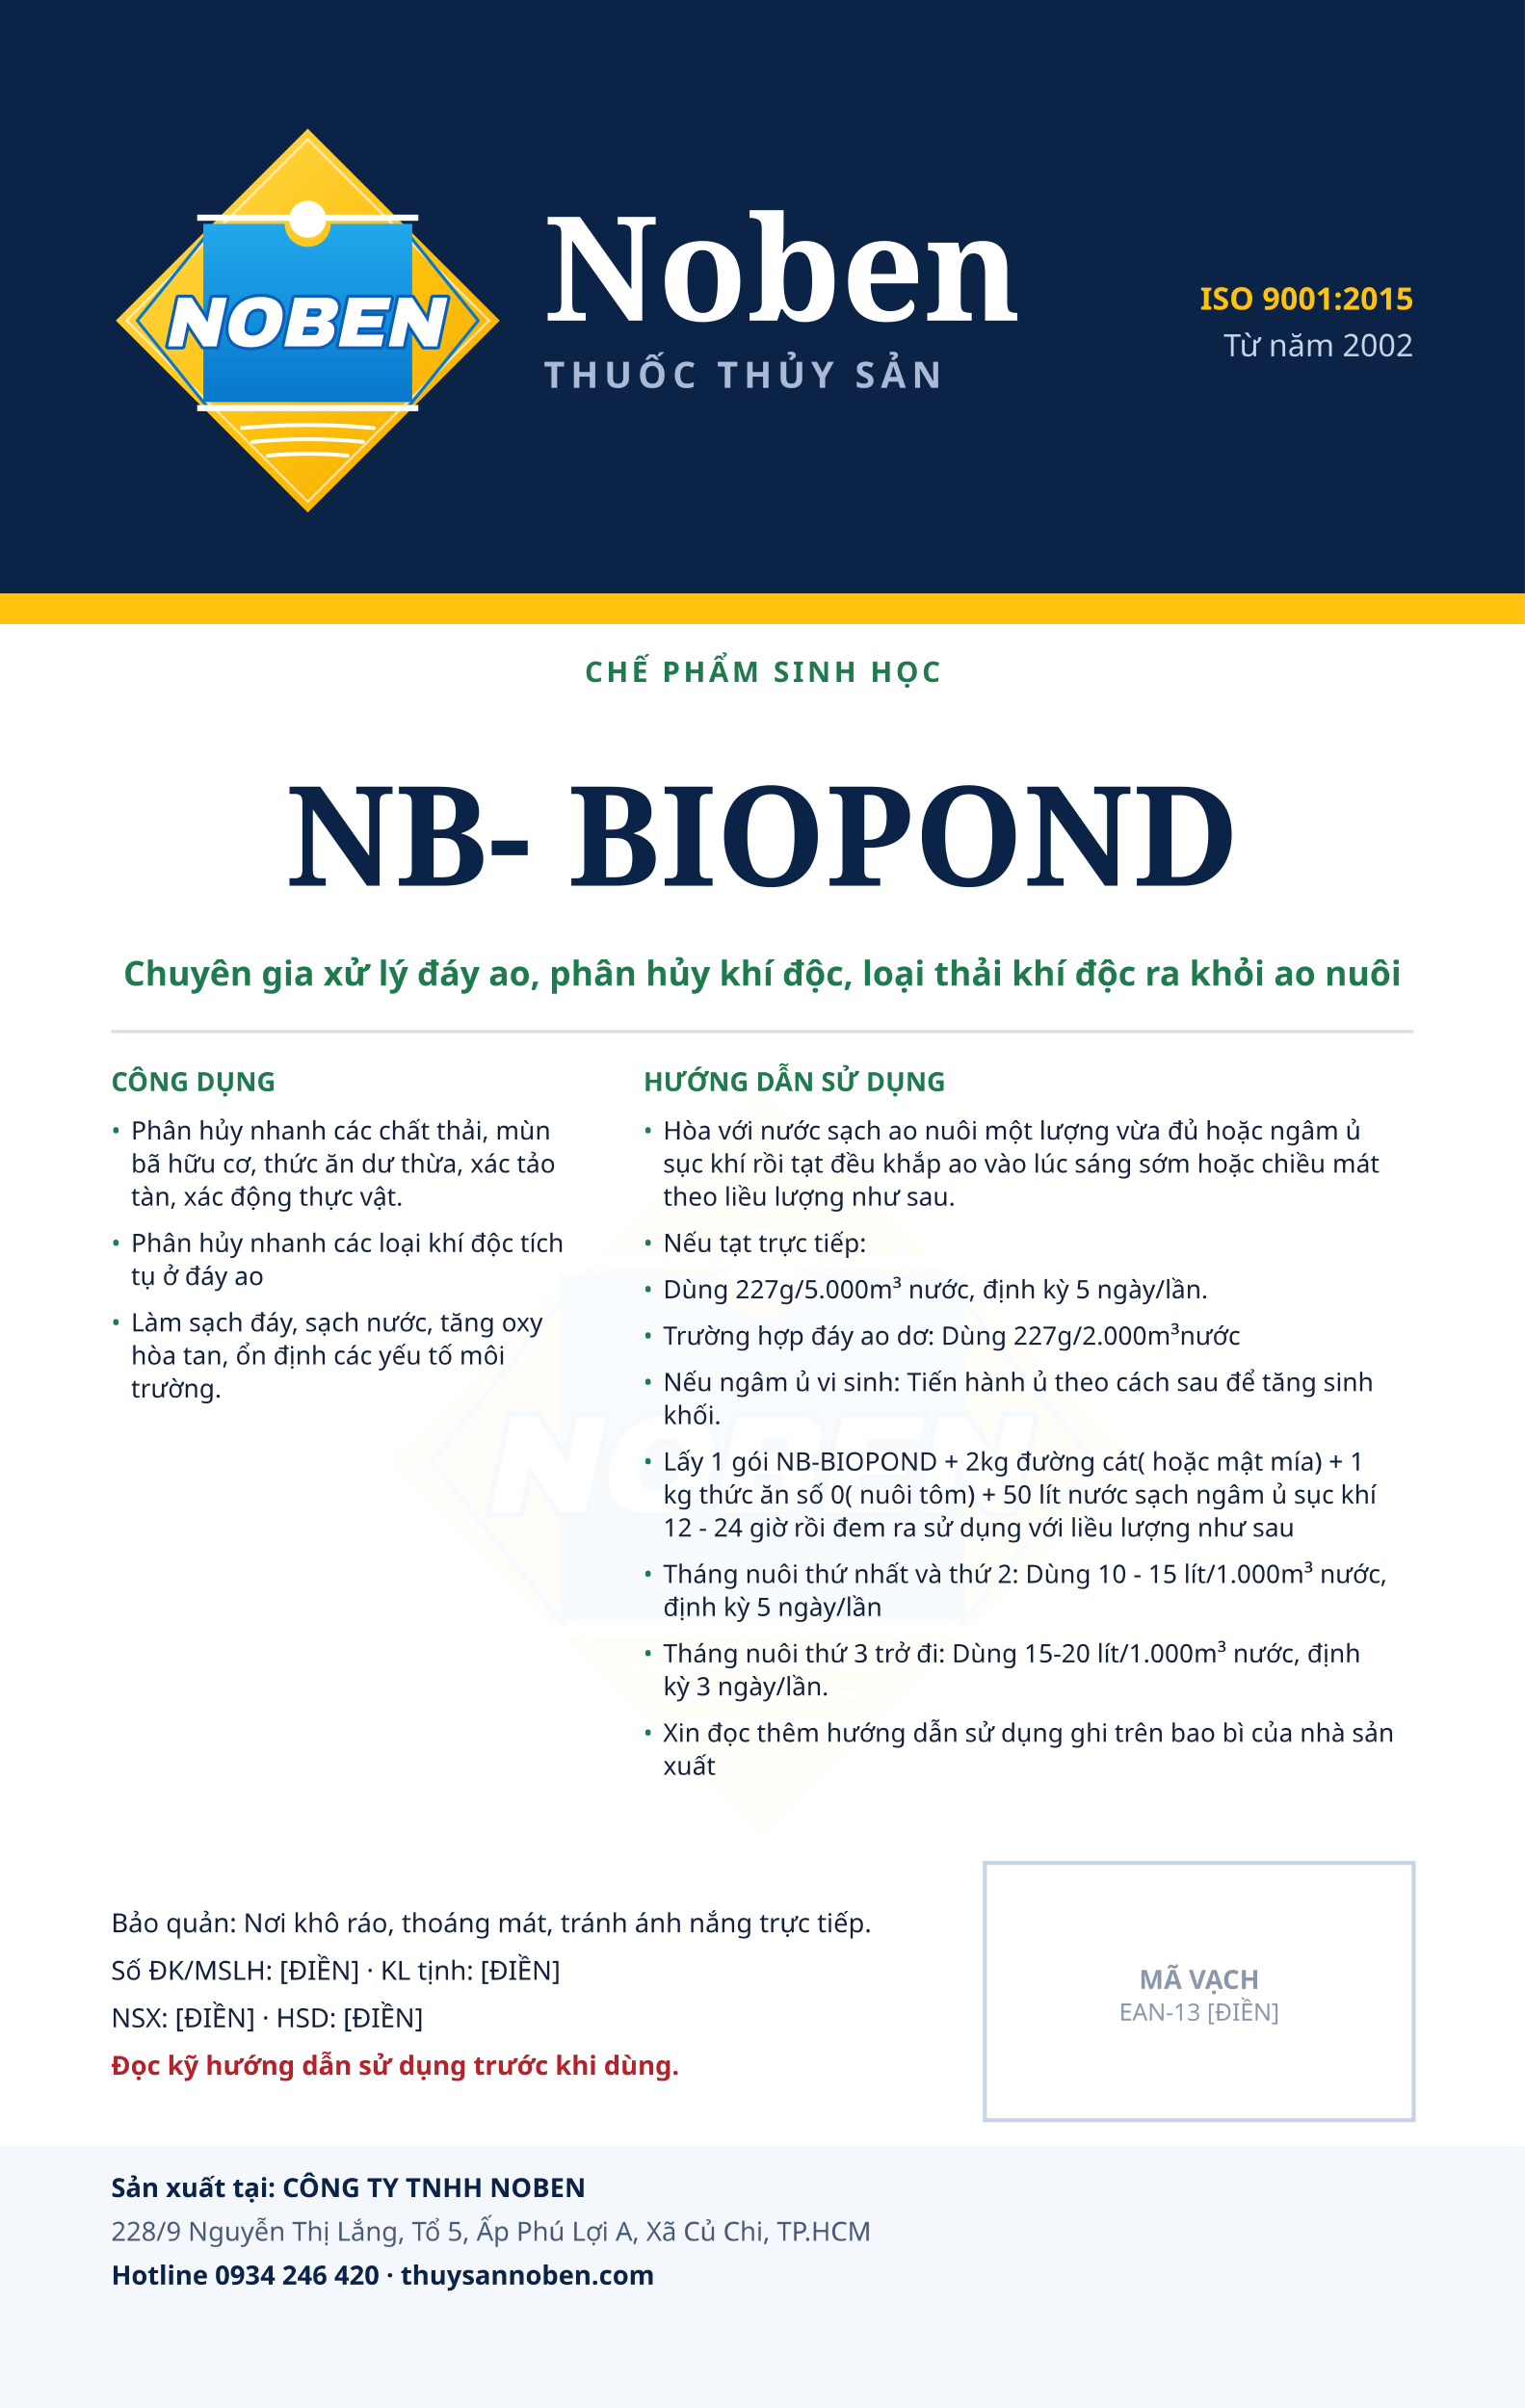
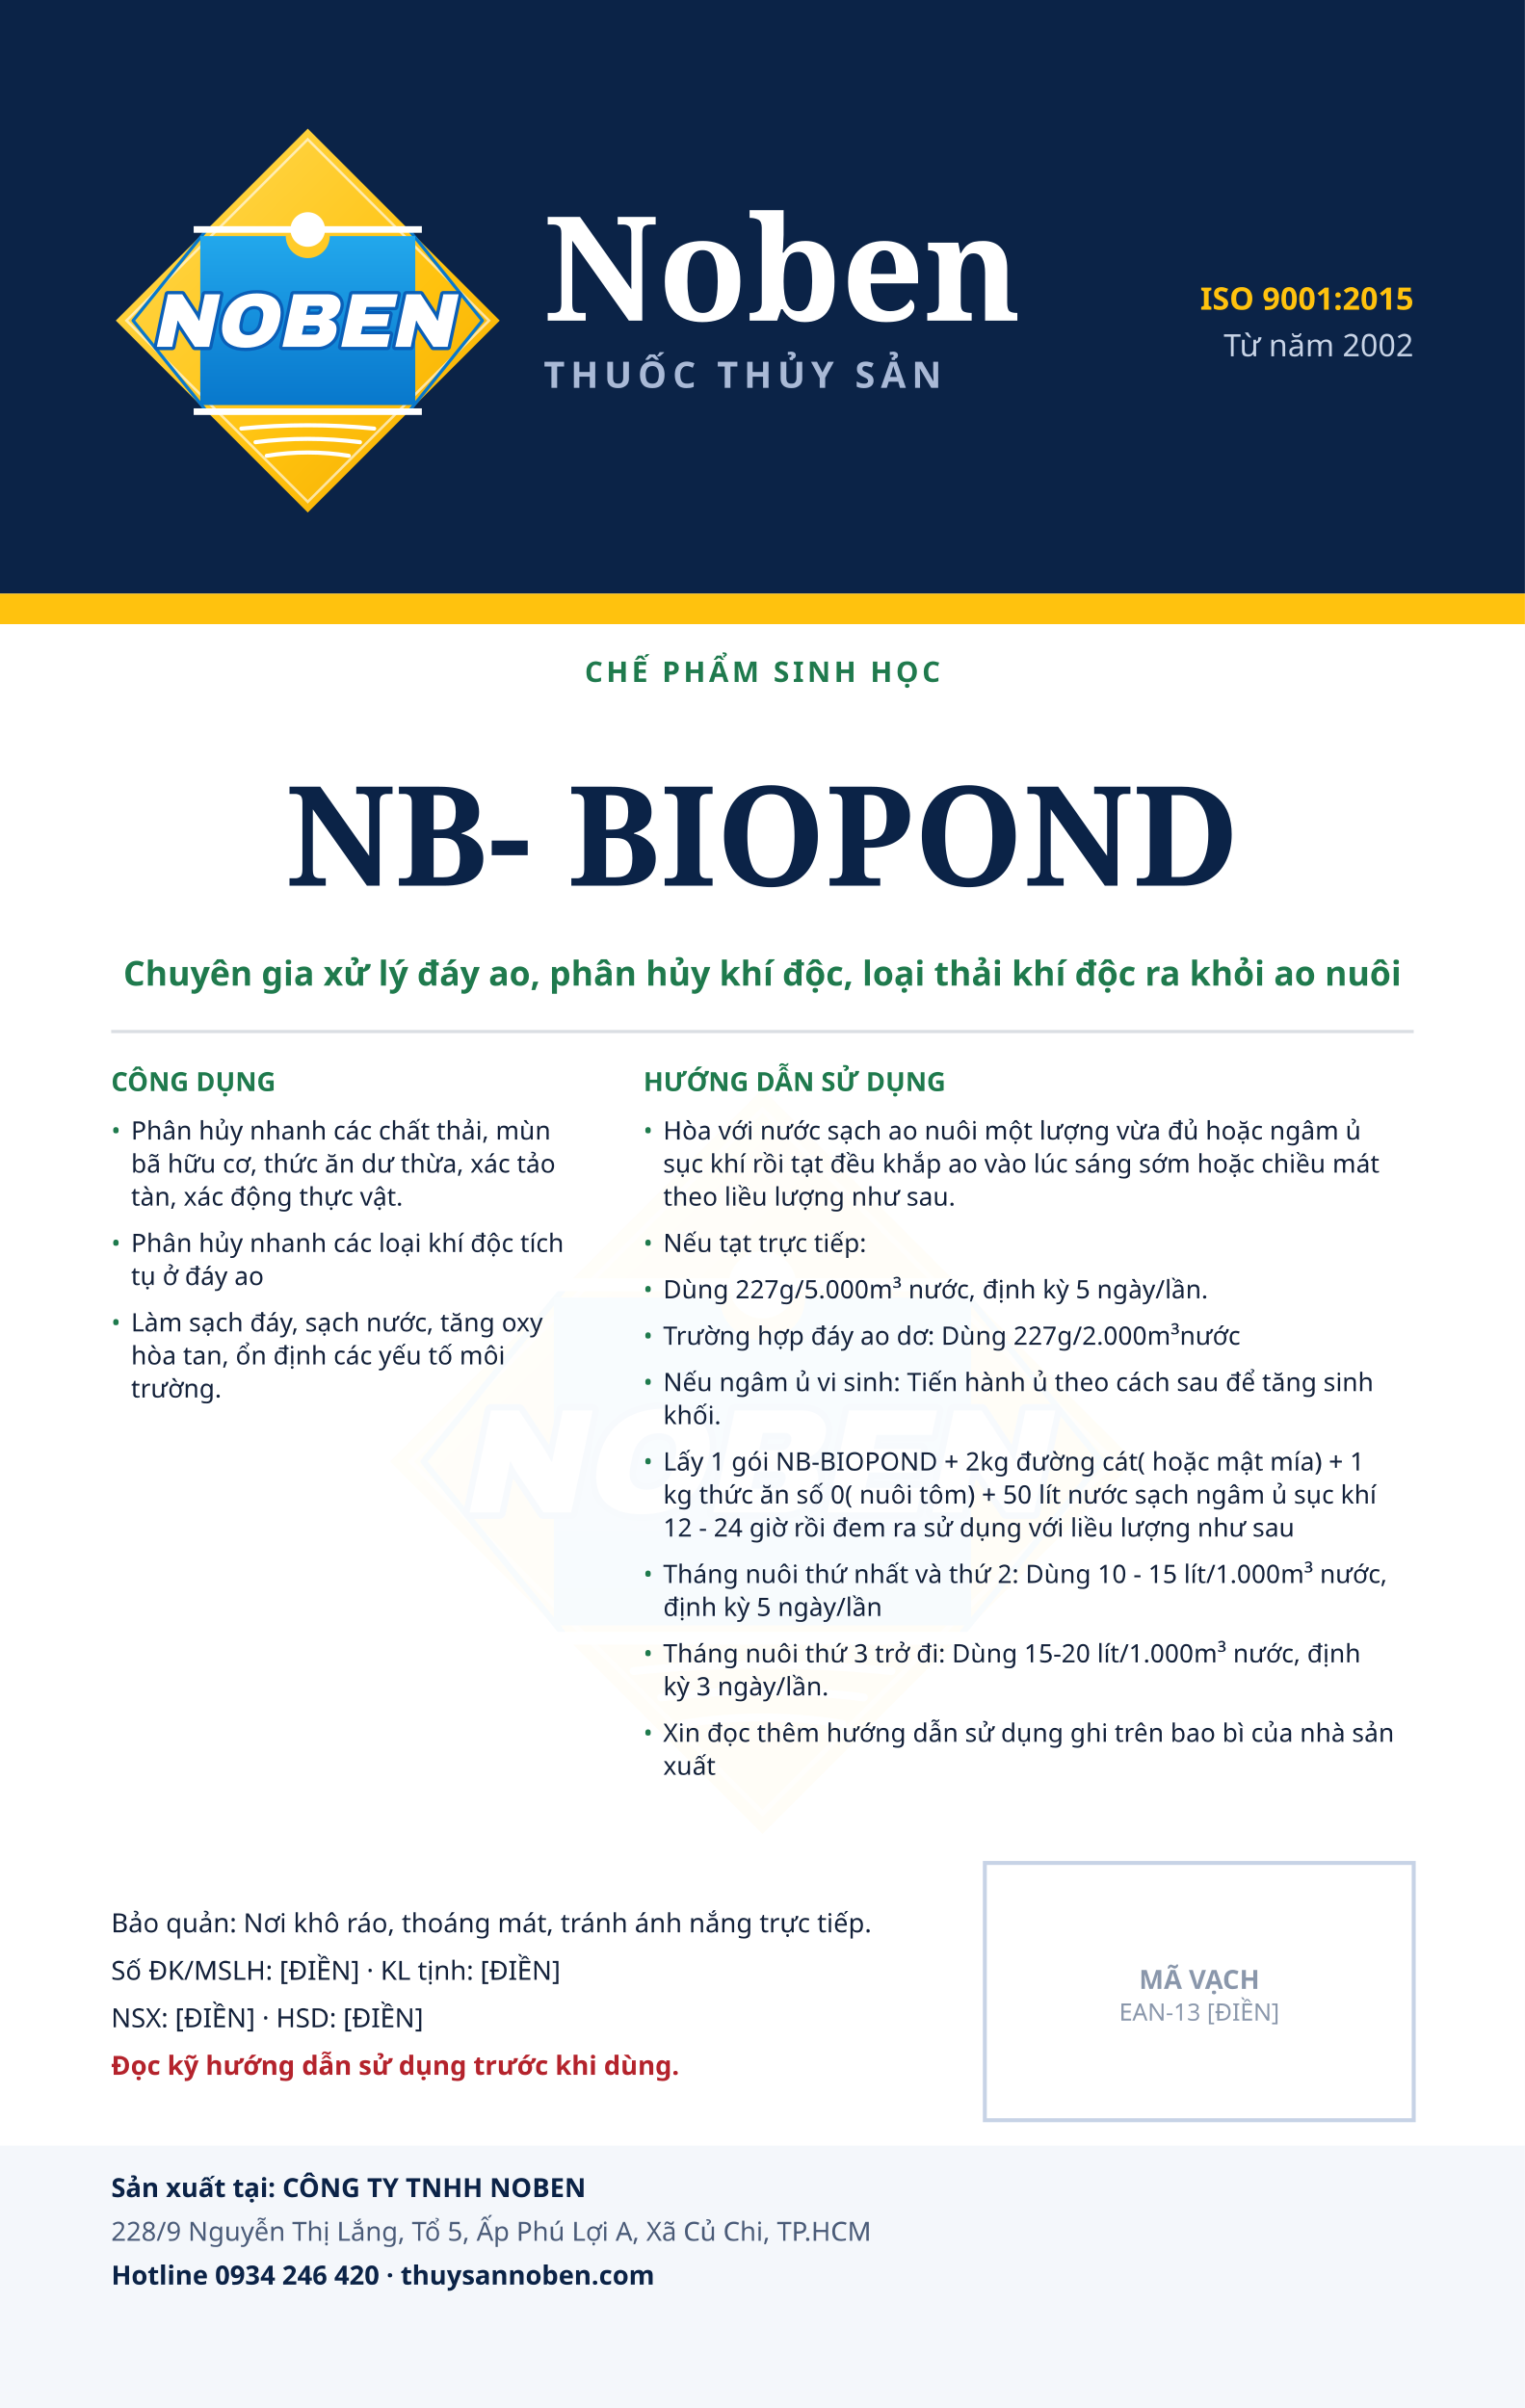
<svg xmlns="http://www.w3.org/2000/svg" xmlns:xlink="http://www.w3.org/1999/xlink" width="96mm" height="151.62mm" viewBox="-3 -3 96 151.62" data-trim="90 145.62" data-tran-le="3" data-an-toan="4">
  <defs>
    <clipPath id="nb-trang-giua">
      <rect x="0" y="36.29" width="90" height="95.81" />
    </clipPath>
  </defs>
  <g id="nen">
    <rect x="-3" y="-3" width="96" height="151.62" fill="#ffffff" />
    <rect x="-3" y="132.1" width="96" height="16.52" fill="#f4f7fb" />
    <g opacity="0.035" clip-path="url(#nb-trang-giua)">
      <use href="#nb-mark-art" xlink:href="#nb-mark-art" transform="translate(20.99 65.01) scale(0.0938)" />
    </g>
  </g>
  <g id="dai-thuong-hieu" data-khung="31.23 0 54.77 34.38">
    <rect x="-3" y="-3" width="96" height="37.38" fill="#0b2347" />
    <rect x="-3" y="34.38" width="96" height="1.92" fill="#ffc20e" />
    <text font-family="'Playfair Display ExtraBold', 'Playfair Display', serif" font-weight="800" font-size="9.14" fill="#ffffff" x="31.23" y="17.19">Noben</text>
    <text font-family="'Be Vietnam Pro SemiBold', 'Be Vietnam Pro', sans-serif" font-weight="600" font-size="2.29" fill="#a9b9d6" letter-spacing="0.37" x="31.23" y="21.42">THUỐC THỦY SẢN</text>
    <text font-family="'Be Vietnam Pro SemiBold', 'Be Vietnam Pro', sans-serif" font-weight="600" font-size="1.96" fill="#ffc20e" text-anchor="end" x="86" y="16.5">ISO 9001:2015</text>
    <text font-family="'Be Vietnam Pro', sans-serif" font-weight="400" font-size="1.96" fill="#c7d3e6" text-anchor="end" x="86" y="19.44">Từ năm 2002</text>
  </g>
  <g id="logo">
    <g transform="translate(4 4.81) scale(0.04834)">
      <g id="nb-mark-art">
        <defs>
          <linearGradient id="nb-g" x1="0" y1="0" x2="1" y2="1">
            <stop offset="0" stop-color="#ffdb57" />
-             <stop offset=".55" stop-color="#ffc20e" />
+             <stop offset=".618" stop-color="#ffc20e" />
            <stop offset="1" stop-color="#f2a900" />
          </linearGradient>
          <linearGradient id="nb-b" x1="0" y1="0" x2="0" y2="1">
            <stop offset="0" stop-color="#22a8ec" />
+             <stop offset=".618" stop-color="#1289d8" />
            <stop offset="1" stop-color="#0878cc" />
          </linearGradient>
        </defs>
        <path d="M256 6 L506 256 L256 506 L6 256 Z" fill="url(#nb-g)" />
-         <path d="M256 20 L492 256 L256 492 L20 256 Z" fill="none" stroke="#fff" stroke-opacity=".6" stroke-width="3" />
-         <path d="M384 140 L478 256 L384 372 M128 140 L34 256 L128 372" fill="none" stroke="#0878cc" stroke-width="4" stroke-linejoin="round" stroke-linecap="round" />
-         <path d="M112 122 H400 M112 370 H400" stroke="#fff" stroke-width="8" />
-         <path d="M120 130 H226 A30 30 0 0 0 286 130 H392 V362 H120 Z" fill="url(#nb-b)" />
-         <circle cx="256" cy="124" r="24" fill="#fff" />
-         <g transform="translate(67.4 289.6)">
-           <path d="M6.808 0.0 20.1 -63.296H37.396L52.312 -40.572Q52.947 -39.652 53.96 -37.904Q54.973 -36.156 56.022 -34.362Q57.071 -32.568 57.575 -31.464L58.074 -31.648Q58.523 -34.224 59.054 -36.754Q59.586 -39.284 59.856 -40.572L64.628 -63.296H83.12L69.828 0.0H52.624L35.765 -25.3Q34.587 -27.14 33.802 -28.658Q33.017 -30.176 32.295 -31.556L31.796 -31.372Q31.521 -29.624 31.154 -27.876Q30.787 -26.128 30.613 -25.3L25.3 0.0Z M113.676 1.104Q102.912 1.104 96.049 -2.576Q89.186 -6.256 86.674 -13.57Q84.162 -20.884 86.422 -31.648Q88.702 -42.504 94.276 -49.772Q99.85 -57.04 108.259 -60.72Q116.668 -64.4 127.432 -64.4Q138.288 -64.4 145.151 -60.72Q152.014 -57.04 154.536 -49.772Q157.058 -42.504 154.778 -31.648Q152.518 -20.884 146.934 -13.57Q141.35 -6.256 132.941 -2.576Q124.532 1.104 113.676 1.104ZM116.864 -14.076Q120.176 -14.076 122.928 -15.134Q125.68 -16.192 127.788 -18.124Q129.896 -20.056 131.294 -22.77Q132.692 -25.484 133.368 -28.704L134.604 -34.592Q135.281 -37.812 135.022 -40.526Q134.764 -43.24 133.468 -45.172Q132.172 -47.104 129.864 -48.162Q127.556 -49.22 124.244 -49.22Q120.932 -49.22 118.18 -48.162Q115.428 -47.104 113.366 -45.172Q111.304 -43.24 109.906 -40.526Q108.509 -37.812 107.832 -34.592L106.596 -28.704Q105.92 -25.484 106.178 -22.77Q106.436 -20.056 107.686 -18.124Q108.936 -16.192 111.244 -15.134Q113.552 -14.076 116.864 -14.076Z M158.08 0.0 171.372 -63.296H213.508Q218.292 -63.296 221.833 -61.318Q225.373 -59.34 227.031 -55.844Q228.689 -52.348 227.723 -47.748Q226.757 -43.148 224.667 -40.204Q222.577 -37.26 219.827 -35.558Q217.078 -33.856 214.052 -33.028L213.975 -32.66Q217.132 -31.924 219.469 -30.13Q221.807 -28.336 222.786 -25.116Q223.766 -21.896 222.704 -16.836Q221.641 -11.776 218.365 -8.004Q215.089 -4.232 210.504 -2.116Q205.92 0.0 200.768 0.0ZM181.503 -14.72H196.959Q199.075 -14.72 200.672 -16.192Q202.269 -17.664 202.888 -20.608Q203.177 -21.988 202.821 -23.138Q202.464 -24.288 201.542 -24.932Q200.619 -25.576 199.239 -25.576H183.783ZM186.526 -38.64H200.51Q201.982 -38.64 203.139 -39.33Q204.296 -40.02 205.165 -41.308Q206.033 -42.596 206.439 -44.528Q206.864 -46.552 205.783 -47.978Q204.703 -49.404 202.771 -49.404H188.787Z M228.932 0.0 242.224 -63.296H296.964L293.776 -48.116H259.368L257.533 -39.376H286.973L283.92 -24.84H254.48L252.452 -15.18H287.504L284.316 0.0Z M294.08 0.0 307.372 -63.296H324.668L339.584 -40.572Q340.219 -39.652 341.232 -37.904Q342.245 -36.156 343.294 -34.362Q344.343 -32.568 344.847 -31.464L345.346 -31.648Q345.795 -34.224 346.326 -36.754Q346.858 -39.284 347.128 -40.572L351.9 -63.296H370.392L357.1 0.0H339.896L323.037 -25.3Q321.859 -27.14 321.074 -28.658Q320.289 -30.176 319.567 -31.556L319.068 -31.372Q318.793 -29.624 318.426 -27.876Q318.059 -26.128 317.885 -25.3L312.572 0.0Z" fill="none" stroke="#0a5fb8" stroke-width="8" stroke-linejoin="round" />
+         <path d="M256 19.93 L492.07 256 L256 492.07 L19.93 256 Z" fill="none" stroke="#fff" stroke-opacity=".618" stroke-width="3.29" />
+         <path d="M387.36 137.36 L483.46 256 L387.36 374.64 M124.64 137.36 L28.54 256 L124.64 374.64" fill="none" stroke="#0878cc" stroke-width="4.18" stroke-linejoin="round" stroke-linecap="round" />
+         <path d="M107.42 137.36 H404.58 M107.42 374.64 H404.58" stroke="#fff" stroke-width="8.61" />
+         <path d="M116.03 145.97 H227.33 A28.67 28.67 0 0 0 284.67 145.97 H395.97 V366.03 H116.03 Z" fill="url(#nb-b)" />
+         <circle cx="256" cy="137.36" r="22.54" fill="#fff" />
+         <g transform="translate(52.1 290.22) scale(1.08111)">
+           <path d="M6.808 0.0 20.1 -63.296H37.396L52.312 -40.572Q52.947 -39.652 53.96 -37.904Q54.973 -36.156 56.022 -34.362Q57.071 -32.568 57.575 -31.464L58.074 -31.648Q58.523 -34.224 59.054 -36.754Q59.586 -39.284 59.856 -40.572L64.628 -63.296H83.12L69.828 0.0H52.624L35.765 -25.3Q34.587 -27.14 33.802 -28.658Q33.017 -30.176 32.295 -31.556L31.796 -31.372Q31.521 -29.624 31.154 -27.876Q30.787 -26.128 30.613 -25.3L25.3 0.0Z M113.676 1.104Q102.912 1.104 96.049 -2.576Q89.186 -6.256 86.674 -13.57Q84.162 -20.884 86.422 -31.648Q88.702 -42.504 94.276 -49.772Q99.85 -57.04 108.259 -60.72Q116.668 -64.4 127.432 -64.4Q138.288 -64.4 145.151 -60.72Q152.014 -57.04 154.536 -49.772Q157.058 -42.504 154.778 -31.648Q152.518 -20.884 146.934 -13.57Q141.35 -6.256 132.941 -2.576Q124.532 1.104 113.676 1.104ZM116.864 -14.076Q120.176 -14.076 122.928 -15.134Q125.68 -16.192 127.788 -18.124Q129.896 -20.056 131.294 -22.77Q132.692 -25.484 133.368 -28.704L134.604 -34.592Q135.281 -37.812 135.022 -40.526Q134.764 -43.24 133.468 -45.172Q132.172 -47.104 129.864 -48.162Q127.556 -49.22 124.244 -49.22Q120.932 -49.22 118.18 -48.162Q115.428 -47.104 113.366 -45.172Q111.304 -43.24 109.906 -40.526Q108.509 -37.812 107.832 -34.592L106.596 -28.704Q105.92 -25.484 106.178 -22.77Q106.436 -20.056 107.686 -18.124Q108.936 -16.192 111.244 -15.134Q113.552 -14.076 116.864 -14.076Z M158.08 0.0 171.372 -63.296H213.508Q218.292 -63.296 221.833 -61.318Q225.373 -59.34 227.031 -55.844Q228.689 -52.348 227.723 -47.748Q226.757 -43.148 224.667 -40.204Q222.577 -37.26 219.827 -35.558Q217.078 -33.856 214.052 -33.028L213.975 -32.66Q217.132 -31.924 219.469 -30.13Q221.807 -28.336 222.786 -25.116Q223.766 -21.896 222.704 -16.836Q221.641 -11.776 218.365 -8.004Q215.089 -4.232 210.504 -2.116Q205.92 0.0 200.768 0.0ZM181.503 -14.72H196.959Q199.075 -14.72 200.672 -16.192Q202.269 -17.664 202.888 -20.608Q203.177 -21.988 202.821 -23.138Q202.464 -24.288 201.542 -24.932Q200.619 -25.576 199.239 -25.576H183.783ZM186.526 -38.64H200.51Q201.982 -38.64 203.139 -39.33Q204.296 -40.02 205.165 -41.308Q206.033 -42.596 206.439 -44.528Q206.864 -46.552 205.783 -47.978Q204.703 -49.404 202.771 -49.404H188.787Z M228.932 0.0 242.224 -63.296H296.964L293.776 -48.116H259.368L257.533 -39.376H286.973L283.92 -24.84H254.48L252.452 -15.18H287.504L284.316 0.0Z M294.08 0.0 307.372 -63.296H324.668L339.584 -40.572Q340.219 -39.652 341.232 -37.904Q342.245 -36.156 343.294 -34.362Q344.343 -32.568 344.847 -31.464L345.346 -31.648Q345.795 -34.224 346.326 -36.754Q346.858 -39.284 347.128 -40.572L351.9 -63.296H370.392L357.1 0.0H339.896L323.037 -25.3Q321.859 -27.14 321.074 -28.658Q320.289 -30.176 319.567 -31.556L319.068 -31.372Q318.793 -29.624 318.426 -27.876Q318.059 -26.128 317.885 -25.3L312.572 0.0Z" fill="none" stroke="#0a5fb8" stroke-width="7.96" stroke-linejoin="round" />
          <path d="M6.808 0.0 20.1 -63.296H37.396L52.312 -40.572Q52.947 -39.652 53.96 -37.904Q54.973 -36.156 56.022 -34.362Q57.071 -32.568 57.575 -31.464L58.074 -31.648Q58.523 -34.224 59.054 -36.754Q59.586 -39.284 59.856 -40.572L64.628 -63.296H83.12L69.828 0.0H52.624L35.765 -25.3Q34.587 -27.14 33.802 -28.658Q33.017 -30.176 32.295 -31.556L31.796 -31.372Q31.521 -29.624 31.154 -27.876Q30.787 -26.128 30.613 -25.3L25.3 0.0Z M113.676 1.104Q102.912 1.104 96.049 -2.576Q89.186 -6.256 86.674 -13.57Q84.162 -20.884 86.422 -31.648Q88.702 -42.504 94.276 -49.772Q99.85 -57.04 108.259 -60.72Q116.668 -64.4 127.432 -64.4Q138.288 -64.4 145.151 -60.72Q152.014 -57.04 154.536 -49.772Q157.058 -42.504 154.778 -31.648Q152.518 -20.884 146.934 -13.57Q141.35 -6.256 132.941 -2.576Q124.532 1.104 113.676 1.104ZM116.864 -14.076Q120.176 -14.076 122.928 -15.134Q125.68 -16.192 127.788 -18.124Q129.896 -20.056 131.294 -22.77Q132.692 -25.484 133.368 -28.704L134.604 -34.592Q135.281 -37.812 135.022 -40.526Q134.764 -43.24 133.468 -45.172Q132.172 -47.104 129.864 -48.162Q127.556 -49.22 124.244 -49.22Q120.932 -49.22 118.18 -48.162Q115.428 -47.104 113.366 -45.172Q111.304 -43.24 109.906 -40.526Q108.509 -37.812 107.832 -34.592L106.596 -28.704Q105.92 -25.484 106.178 -22.77Q106.436 -20.056 107.686 -18.124Q108.936 -16.192 111.244 -15.134Q113.552 -14.076 116.864 -14.076Z M158.08 0.0 171.372 -63.296H213.508Q218.292 -63.296 221.833 -61.318Q225.373 -59.34 227.031 -55.844Q228.689 -52.348 227.723 -47.748Q226.757 -43.148 224.667 -40.204Q222.577 -37.26 219.827 -35.558Q217.078 -33.856 214.052 -33.028L213.975 -32.66Q217.132 -31.924 219.469 -30.13Q221.807 -28.336 222.786 -25.116Q223.766 -21.896 222.704 -16.836Q221.641 -11.776 218.365 -8.004Q215.089 -4.232 210.504 -2.116Q205.92 0.0 200.768 0.0ZM181.503 -14.72H196.959Q199.075 -14.72 200.672 -16.192Q202.269 -17.664 202.888 -20.608Q203.177 -21.988 202.821 -23.138Q202.464 -24.288 201.542 -24.932Q200.619 -25.576 199.239 -25.576H183.783ZM186.526 -38.64H200.51Q201.982 -38.64 203.139 -39.33Q204.296 -40.02 205.165 -41.308Q206.033 -42.596 206.439 -44.528Q206.864 -46.552 205.783 -47.978Q204.703 -49.404 202.771 -49.404H188.787Z M228.932 0.0 242.224 -63.296H296.964L293.776 -48.116H259.368L257.533 -39.376H286.973L283.92 -24.84H254.48L252.452 -15.18H287.504L284.316 0.0Z M294.08 0.0 307.372 -63.296H324.668L339.584 -40.572Q340.219 -39.652 341.232 -37.904Q342.245 -36.156 343.294 -34.362Q344.343 -32.568 344.847 -31.464L345.346 -31.648Q345.795 -34.224 346.326 -36.754Q346.858 -39.284 347.128 -40.572L351.9 -63.296H370.392L357.1 0.0H339.896L323.037 -25.3Q321.859 -27.14 321.074 -28.658Q320.289 -30.176 319.567 -31.556L319.068 -31.372Q318.793 -29.624 318.426 -27.876Q318.059 -26.128 317.885 -25.3L312.572 0.0Z" fill="#fff" />
        </g>
-         <path d="M170 396 Q256 388 342 396 M184 414 Q256 407 328 414 M204 432 Q256 427 308 432" fill="none" stroke="#fff" stroke-width="5" stroke-linecap="round" />
+         <path d="M169.5 396.67 Q256 388.06 342.5 396.67 M188 414.39 Q256 405.78 324 414.39 M202.54 432.12 Q256 423.5 309.46 432.12" fill="none" stroke="#fff" stroke-width="5.32" stroke-linecap="round" />
      </g>
    </g>
  </g>
  <g id="ten-san-pham" data-khung="4 36.29 82 27.45">
    <text font-family="'Be Vietnam Pro SemiBold', 'Be Vietnam Pro', sans-serif" font-weight="600" font-size="1.8" fill="#1f7a4d" text-anchor="middle" letter-spacing="0.22">
      <tspan x="45" y="39.94">CHẾ PHẨM SINH HỌC</tspan>
    </text>
    <text font-family="'Playfair Display ExtraBold', 'Playfair Display', serif" font-weight="800" font-size="8.74" fill="#0b2347" text-anchor="middle">
      <tspan x="45" y="52.77">NB- BIOPOND</tspan>
    </text>
    <text font-family="'Be Vietnam Pro SemiBold', 'Be Vietnam Pro', sans-serif" font-weight="600" font-size="2.16" fill="#1f7a4d" text-anchor="middle">
      <tspan x="45" y="59.06">Chuyên gia xử lý đáy ao, phân hủy khí độc, loại thải khí độc ra khỏi ao nuôi</tspan>
    </text>
  </g>
  <g id="cong-dung" data-khung="4 63.74 29.98 21.68">
    <line x1="4" y1="61.95" x2="86" y2="61.95" stroke="#0b2347" stroke-opacity="0.15" stroke-width="0.2" />
    <text font-family="'Be Vietnam Pro SemiBold', 'Be Vietnam Pro', sans-serif" font-weight="600" font-size="1.66" fill="#1f7a4d">
      <tspan x="4" y="65.7">CÔNG DỤNG</tspan>
    </text>
    <text font-family="'Be Vietnam Pro', sans-serif" font-weight="400" font-size="1.6" fill="#1f7a4d" x="4" y="68.75">•</text>
    <text font-family="'Be Vietnam Pro', sans-serif" font-weight="400" font-size="1.6" fill="#13213a">
      <tspan x="5.25" y="68.75">Phân hủy nhanh các chất thải, mùn</tspan>
      <tspan x="5.25" y="70.83">bã hữu cơ, thức ăn dư thừa, xác tảo</tspan>
      <tspan x="5.25" y="72.91">tàn, xác động thực vật.</tspan>
    </text>
    <text font-family="'Be Vietnam Pro', sans-serif" font-weight="400" font-size="1.6" fill="#1f7a4d" x="4" y="75.83">•</text>
    <text font-family="'Be Vietnam Pro', sans-serif" font-weight="400" font-size="1.6" fill="#13213a">
      <tspan x="5.25" y="75.83">Phân hủy nhanh các loại khí độc tích</tspan>
      <tspan x="5.25" y="77.91">tụ ở đáy ao</tspan>
    </text>
    <text font-family="'Be Vietnam Pro', sans-serif" font-weight="400" font-size="1.6" fill="#1f7a4d" x="4" y="80.83">•</text>
    <text font-family="'Be Vietnam Pro', sans-serif" font-weight="400" font-size="1.6" fill="#13213a">
      <tspan x="5.25" y="80.83">Làm sạch đáy, sạch nước, tăng oxy</tspan>
      <tspan x="5.25" y="82.91">hòa tan, ổn định các yếu tố môi</tspan>
      <tspan x="5.25" y="84.99">trường.</tspan>
    </text>
  </g>
  <g id="huong-dan" data-khung="37.5 63.74 48.5 45.44">
    <text font-family="'Be Vietnam Pro SemiBold', 'Be Vietnam Pro', sans-serif" font-weight="600" font-size="1.66" fill="#1f7a4d">
      <tspan x="37.5" y="65.7">HƯỚNG DẪN SỬ DỤNG</tspan>
    </text>
    <text font-family="'Be Vietnam Pro', sans-serif" font-weight="400" font-size="1.6" fill="#1f7a4d" x="37.5" y="68.75">•</text>
    <text font-family="'Be Vietnam Pro', sans-serif" font-weight="400" font-size="1.6" fill="#13213a">
      <tspan x="38.75" y="68.75">Hòa với nước sạch ao nuôi một lượng vừa đủ hoặc ngâm ủ</tspan>
      <tspan x="38.75" y="70.83">sục khí rồi tạt đều khắp ao vào lúc sáng sớm hoặc chiều mát</tspan>
      <tspan x="38.75" y="72.91">theo liều lượng như sau.</tspan>
    </text>
    <text font-family="'Be Vietnam Pro', sans-serif" font-weight="400" font-size="1.6" fill="#1f7a4d" x="37.5" y="75.83">•</text>
    <text font-family="'Be Vietnam Pro', sans-serif" font-weight="400" font-size="1.6" fill="#13213a">
      <tspan x="38.75" y="75.83">Nếu tạt trực tiếp:</tspan>
    </text>
    <text font-family="'Be Vietnam Pro', sans-serif" font-weight="400" font-size="1.6" fill="#1f7a4d" x="37.5" y="78.75">•</text>
    <text font-family="'Be Vietnam Pro', sans-serif" font-weight="400" font-size="1.6" fill="#13213a">
      <tspan x="38.75" y="78.75">Dùng 227g/5.000m³ nước, định kỳ 5 ngày/lần.</tspan>
    </text>
    <text font-family="'Be Vietnam Pro', sans-serif" font-weight="400" font-size="1.6" fill="#1f7a4d" x="37.5" y="81.67">•</text>
    <text font-family="'Be Vietnam Pro', sans-serif" font-weight="400" font-size="1.6" fill="#13213a">
      <tspan x="38.75" y="81.67">Trường hợp đáy ao dơ: Dùng 227g/2.000m³nước</tspan>
    </text>
    <text font-family="'Be Vietnam Pro', sans-serif" font-weight="400" font-size="1.6" fill="#1f7a4d" x="37.5" y="84.59">•</text>
    <text font-family="'Be Vietnam Pro', sans-serif" font-weight="400" font-size="1.6" fill="#13213a">
      <tspan x="38.75" y="84.59">Nếu ngâm ủ vi sinh: Tiến hành ủ theo cách sau để tăng sinh</tspan>
      <tspan x="38.75" y="86.67">khối.</tspan>
    </text>
    <text font-family="'Be Vietnam Pro', sans-serif" font-weight="400" font-size="1.6" fill="#1f7a4d" x="37.5" y="89.59">•</text>
    <text font-family="'Be Vietnam Pro', sans-serif" font-weight="400" font-size="1.6" fill="#13213a">
      <tspan x="38.75" y="89.59">Lấy 1 gói NB-BIOPOND + 2kg đường cát( hoặc mật mía) + 1</tspan>
      <tspan x="38.75" y="91.67">kg thức ăn số 0( nuôi tôm) + 50 lít nước sạch ngâm ủ sục khí</tspan>
      <tspan x="38.75" y="93.75">12 - 24 giờ rồi đem ra sử dụng với liều lượng như sau</tspan>
    </text>
    <text font-family="'Be Vietnam Pro', sans-serif" font-weight="400" font-size="1.6" fill="#1f7a4d" x="37.5" y="96.67">•</text>
    <text font-family="'Be Vietnam Pro', sans-serif" font-weight="400" font-size="1.6" fill="#13213a">
      <tspan x="38.75" y="96.67">Tháng nuôi thứ nhất và thứ 2: Dùng 10 - 15 lít/1.000m³ nước,</tspan>
      <tspan x="38.75" y="98.75">định kỳ 5 ngày/lần</tspan>
    </text>
    <text font-family="'Be Vietnam Pro', sans-serif" font-weight="400" font-size="1.6" fill="#1f7a4d" x="37.5" y="101.67">•</text>
    <text font-family="'Be Vietnam Pro', sans-serif" font-weight="400" font-size="1.6" fill="#13213a">
      <tspan x="38.75" y="101.67">Tháng nuôi thứ 3 trở đi: Dùng 15-20 lít/1.000m³ nước, định</tspan>
      <tspan x="38.75" y="103.75">kỳ 3 ngày/lần.</tspan>
    </text>
    <text font-family="'Be Vietnam Pro', sans-serif" font-weight="400" font-size="1.6" fill="#1f7a4d" x="37.5" y="106.67">•</text>
    <text font-family="'Be Vietnam Pro', sans-serif" font-weight="400" font-size="1.6" fill="#13213a">
      <tspan x="38.75" y="106.67">Xin đọc thêm hướng dẫn sử dụng ghi trên bao bì của nhà sản</tspan>
      <tspan x="38.75" y="108.75">xuất</tspan>
    </text>
  </g>
  <g id="thanh-phan">
</g>
  <g id="phap-ly" data-khung="4 114.3 82 27.32">
    <text font-family="'Be Vietnam Pro', sans-serif" font-weight="400" font-size="1.66" fill="#13213a">
      <tspan x="4" y="118.67">Bảo quản: Nơi khô ráo, thoáng mát, tránh ánh nắng trực tiếp.</tspan>
    </text>
    <text font-family="'Be Vietnam Pro', sans-serif" font-weight="400" font-size="1.66" fill="#13213a">
      <tspan x="4" y="121.66">Số ĐK/MSLH: [ĐIỀN] · KL tịnh: [ĐIỀN]</tspan>
    </text>
    <text font-family="'Be Vietnam Pro', sans-serif" font-weight="400" font-size="1.66" fill="#13213a">
      <tspan x="4" y="124.65">NSX: [ĐIỀN] · HSD: [ĐIỀN]</tspan>
    </text>
    <text font-family="'Be Vietnam Pro SemiBold', 'Be Vietnam Pro', sans-serif" font-weight="600" font-size="1.66" fill="#b4232c">
      <tspan x="4" y="127.64">Đọc kỹ hướng dẫn sử dụng trước khi dùng.</tspan>
    </text>
    <text font-family="'Be Vietnam Pro SemiBold', 'Be Vietnam Pro', sans-serif" font-weight="600" font-size="1.66" fill="#0b2347">
      <tspan x="4" y="135.34">Sản xuất tại: CÔNG TY TNHH NOBEN</tspan>
    </text>
    <text font-family="'Be Vietnam Pro', sans-serif" font-weight="400" font-size="1.66" fill="#4a5b78">
      <tspan x="4" y="138.09">228/9 Nguyễn Thị Lắng, Tổ 5, Ấp Phú Lợi A, Xã Củ Chi, TP.HCM</tspan>
    </text>
    <text font-family="'Be Vietnam Pro SemiBold', 'Be Vietnam Pro', sans-serif" font-weight="600" font-size="1.66" fill="#0b2347">
      <tspan x="4" y="140.85">Hotline 0934 246 420 · thuysannoben.com</tspan>
    </text>
  </g>
  <g id="ma-vach" data-khung="59 114.3 27 16.2">
    <rect x="59" y="114.3" width="27" height="16.2" fill="#ffffff" stroke="#c7d3e6" stroke-width="0.25" />
    <text font-family="'Be Vietnam Pro SemiBold', 'Be Vietnam Pro', sans-serif" font-weight="600" font-size="1.66" fill="#8a97ab" text-anchor="middle" x="72.5" y="122.23">MÃ VẠCH</text>
    <text font-family="'Be Vietnam Pro', sans-serif" font-weight="400" font-size="1.5" fill="#8a97ab" text-anchor="middle" x="72.5" y="124.23">EAN-13 [ĐIỀN]</text>
  </g>
  <g id="vung-an-toan" display="none">
    <rect x="-3" y="-3" width="96" height="151.62" fill="none" stroke="#e6007e" stroke-width="0.2" />
    <rect x="0" y="0" width="90" height="145.62" fill="none" stroke="#00a0e9" stroke-width="0.25" />
    <rect x="4" y="4" width="82" height="137.62" fill="none" stroke="#2fb34a" stroke-width="0.2" stroke-dasharray="1 1" />
    <line x1="0" y1="90" x2="90" y2="90" stroke="#ffc20e" stroke-width="0.2" stroke-dasharray="2 1" />
  </g>
</svg>
